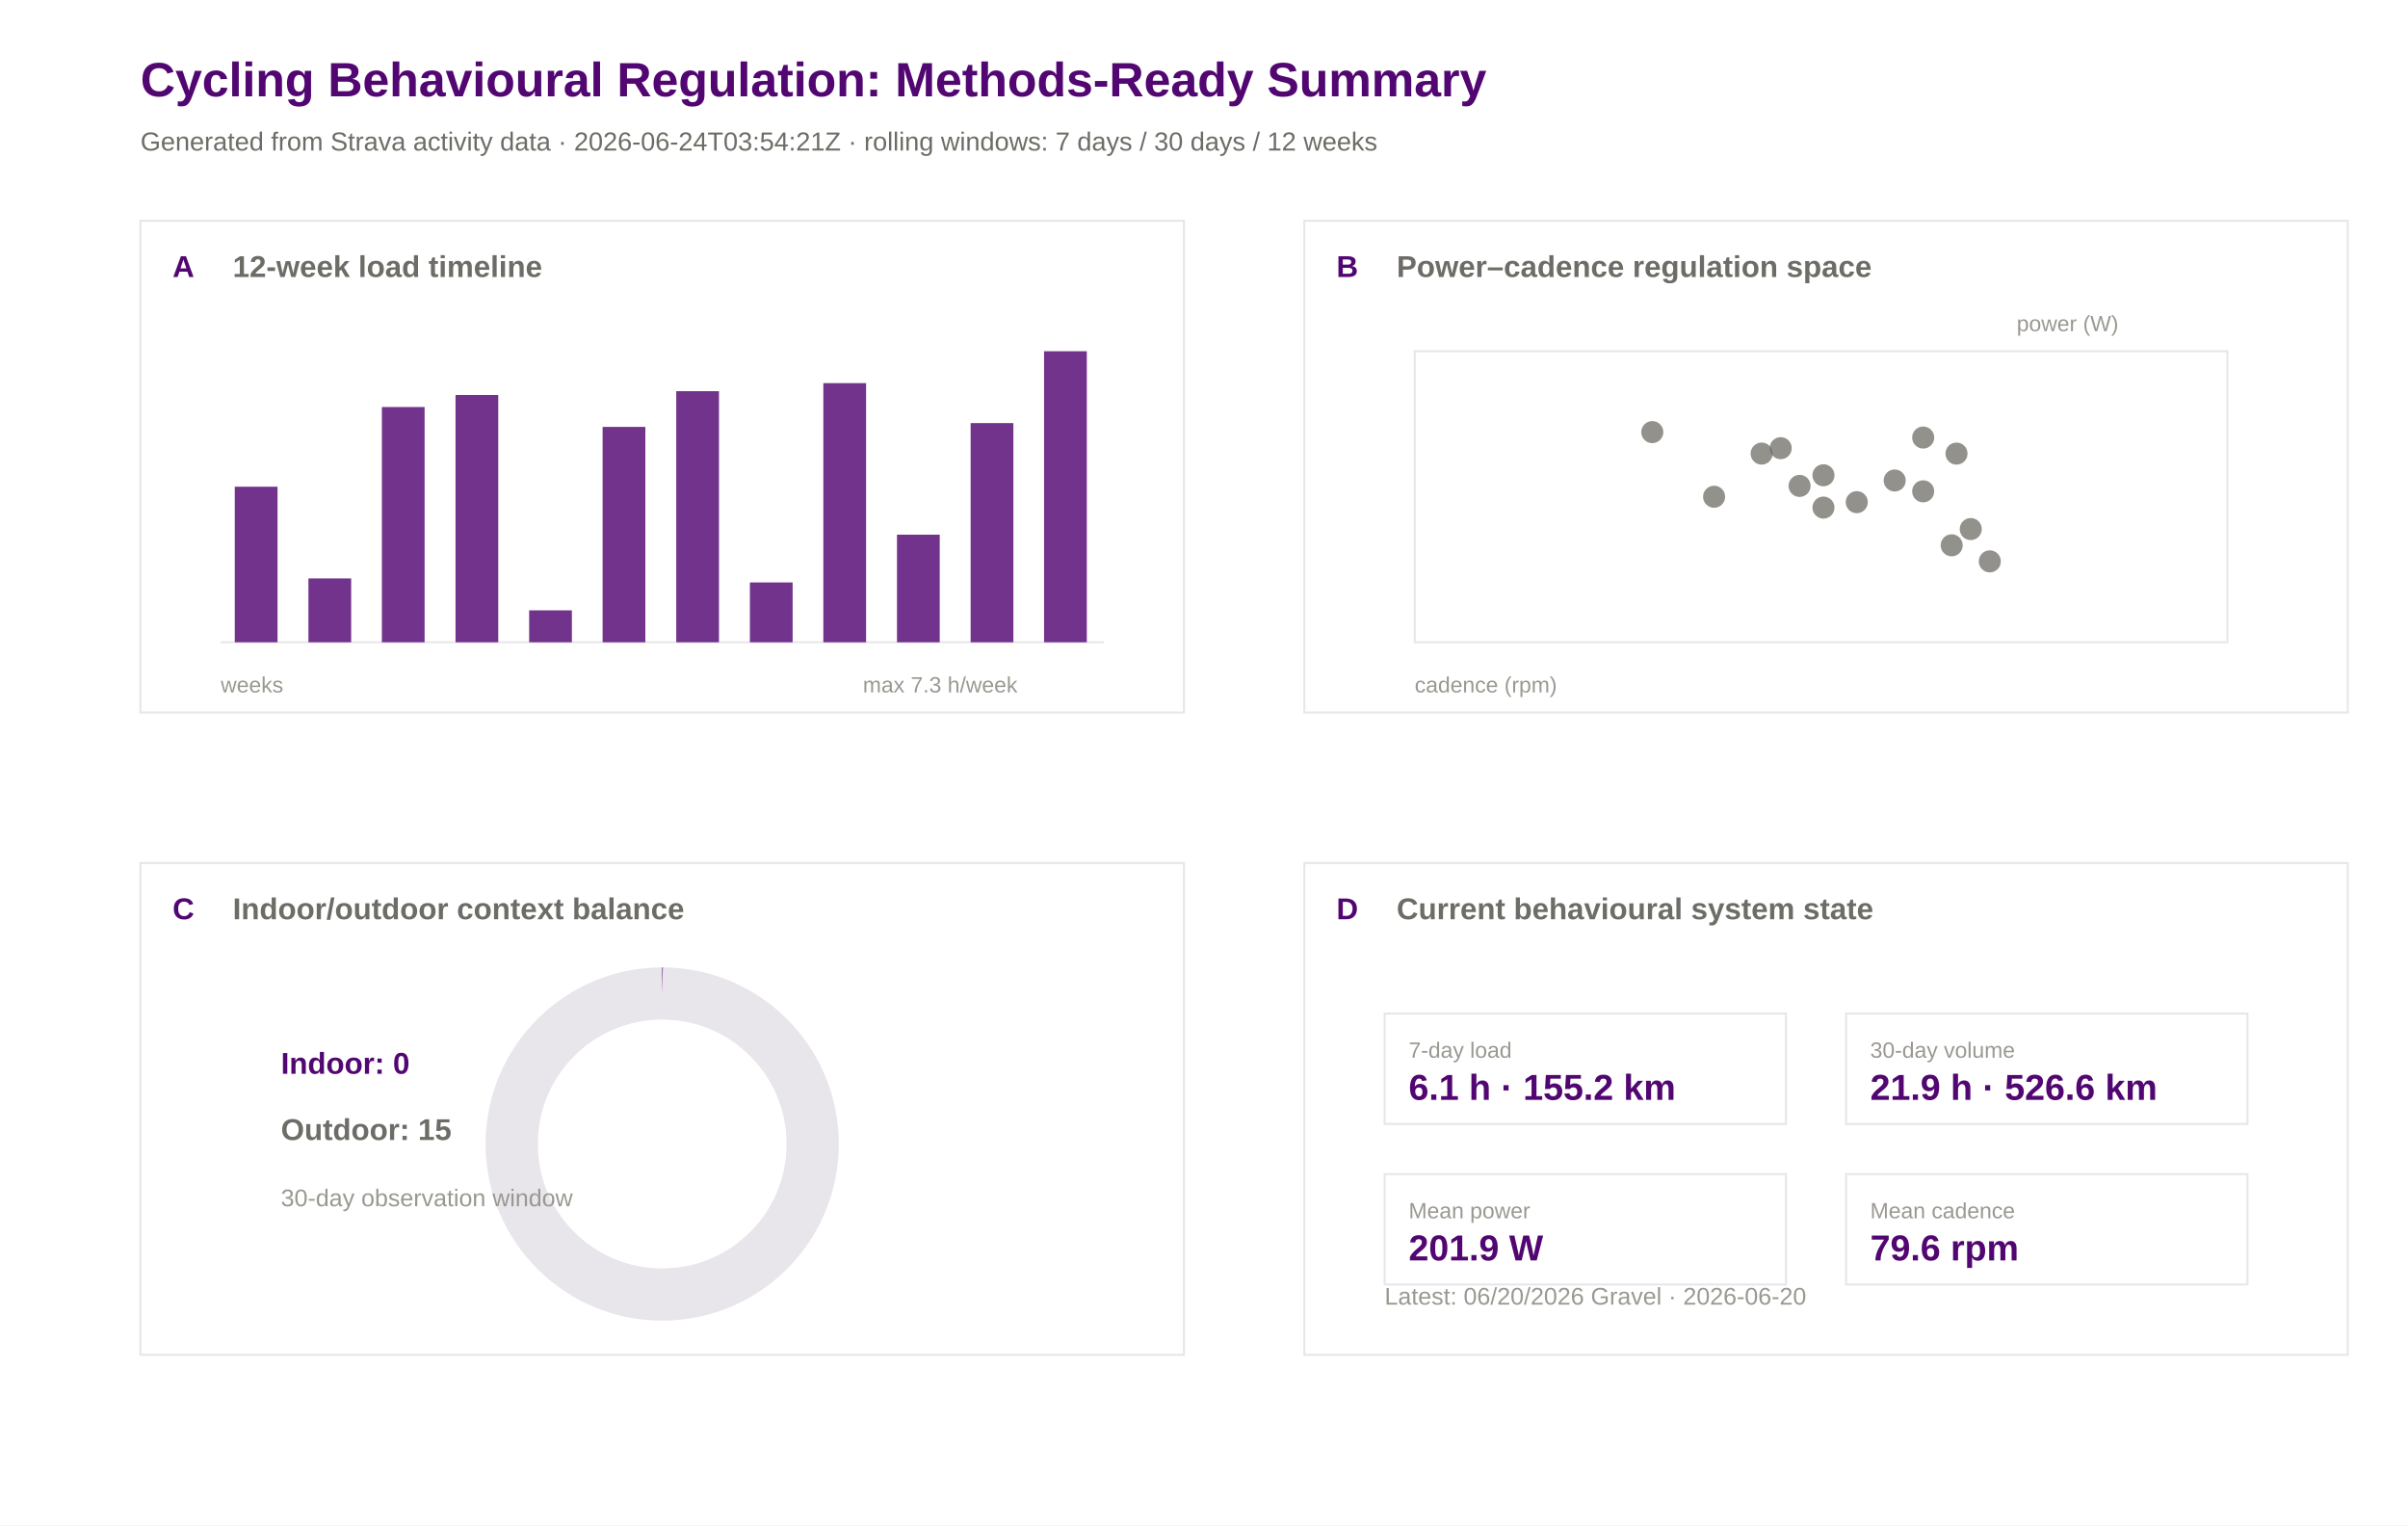
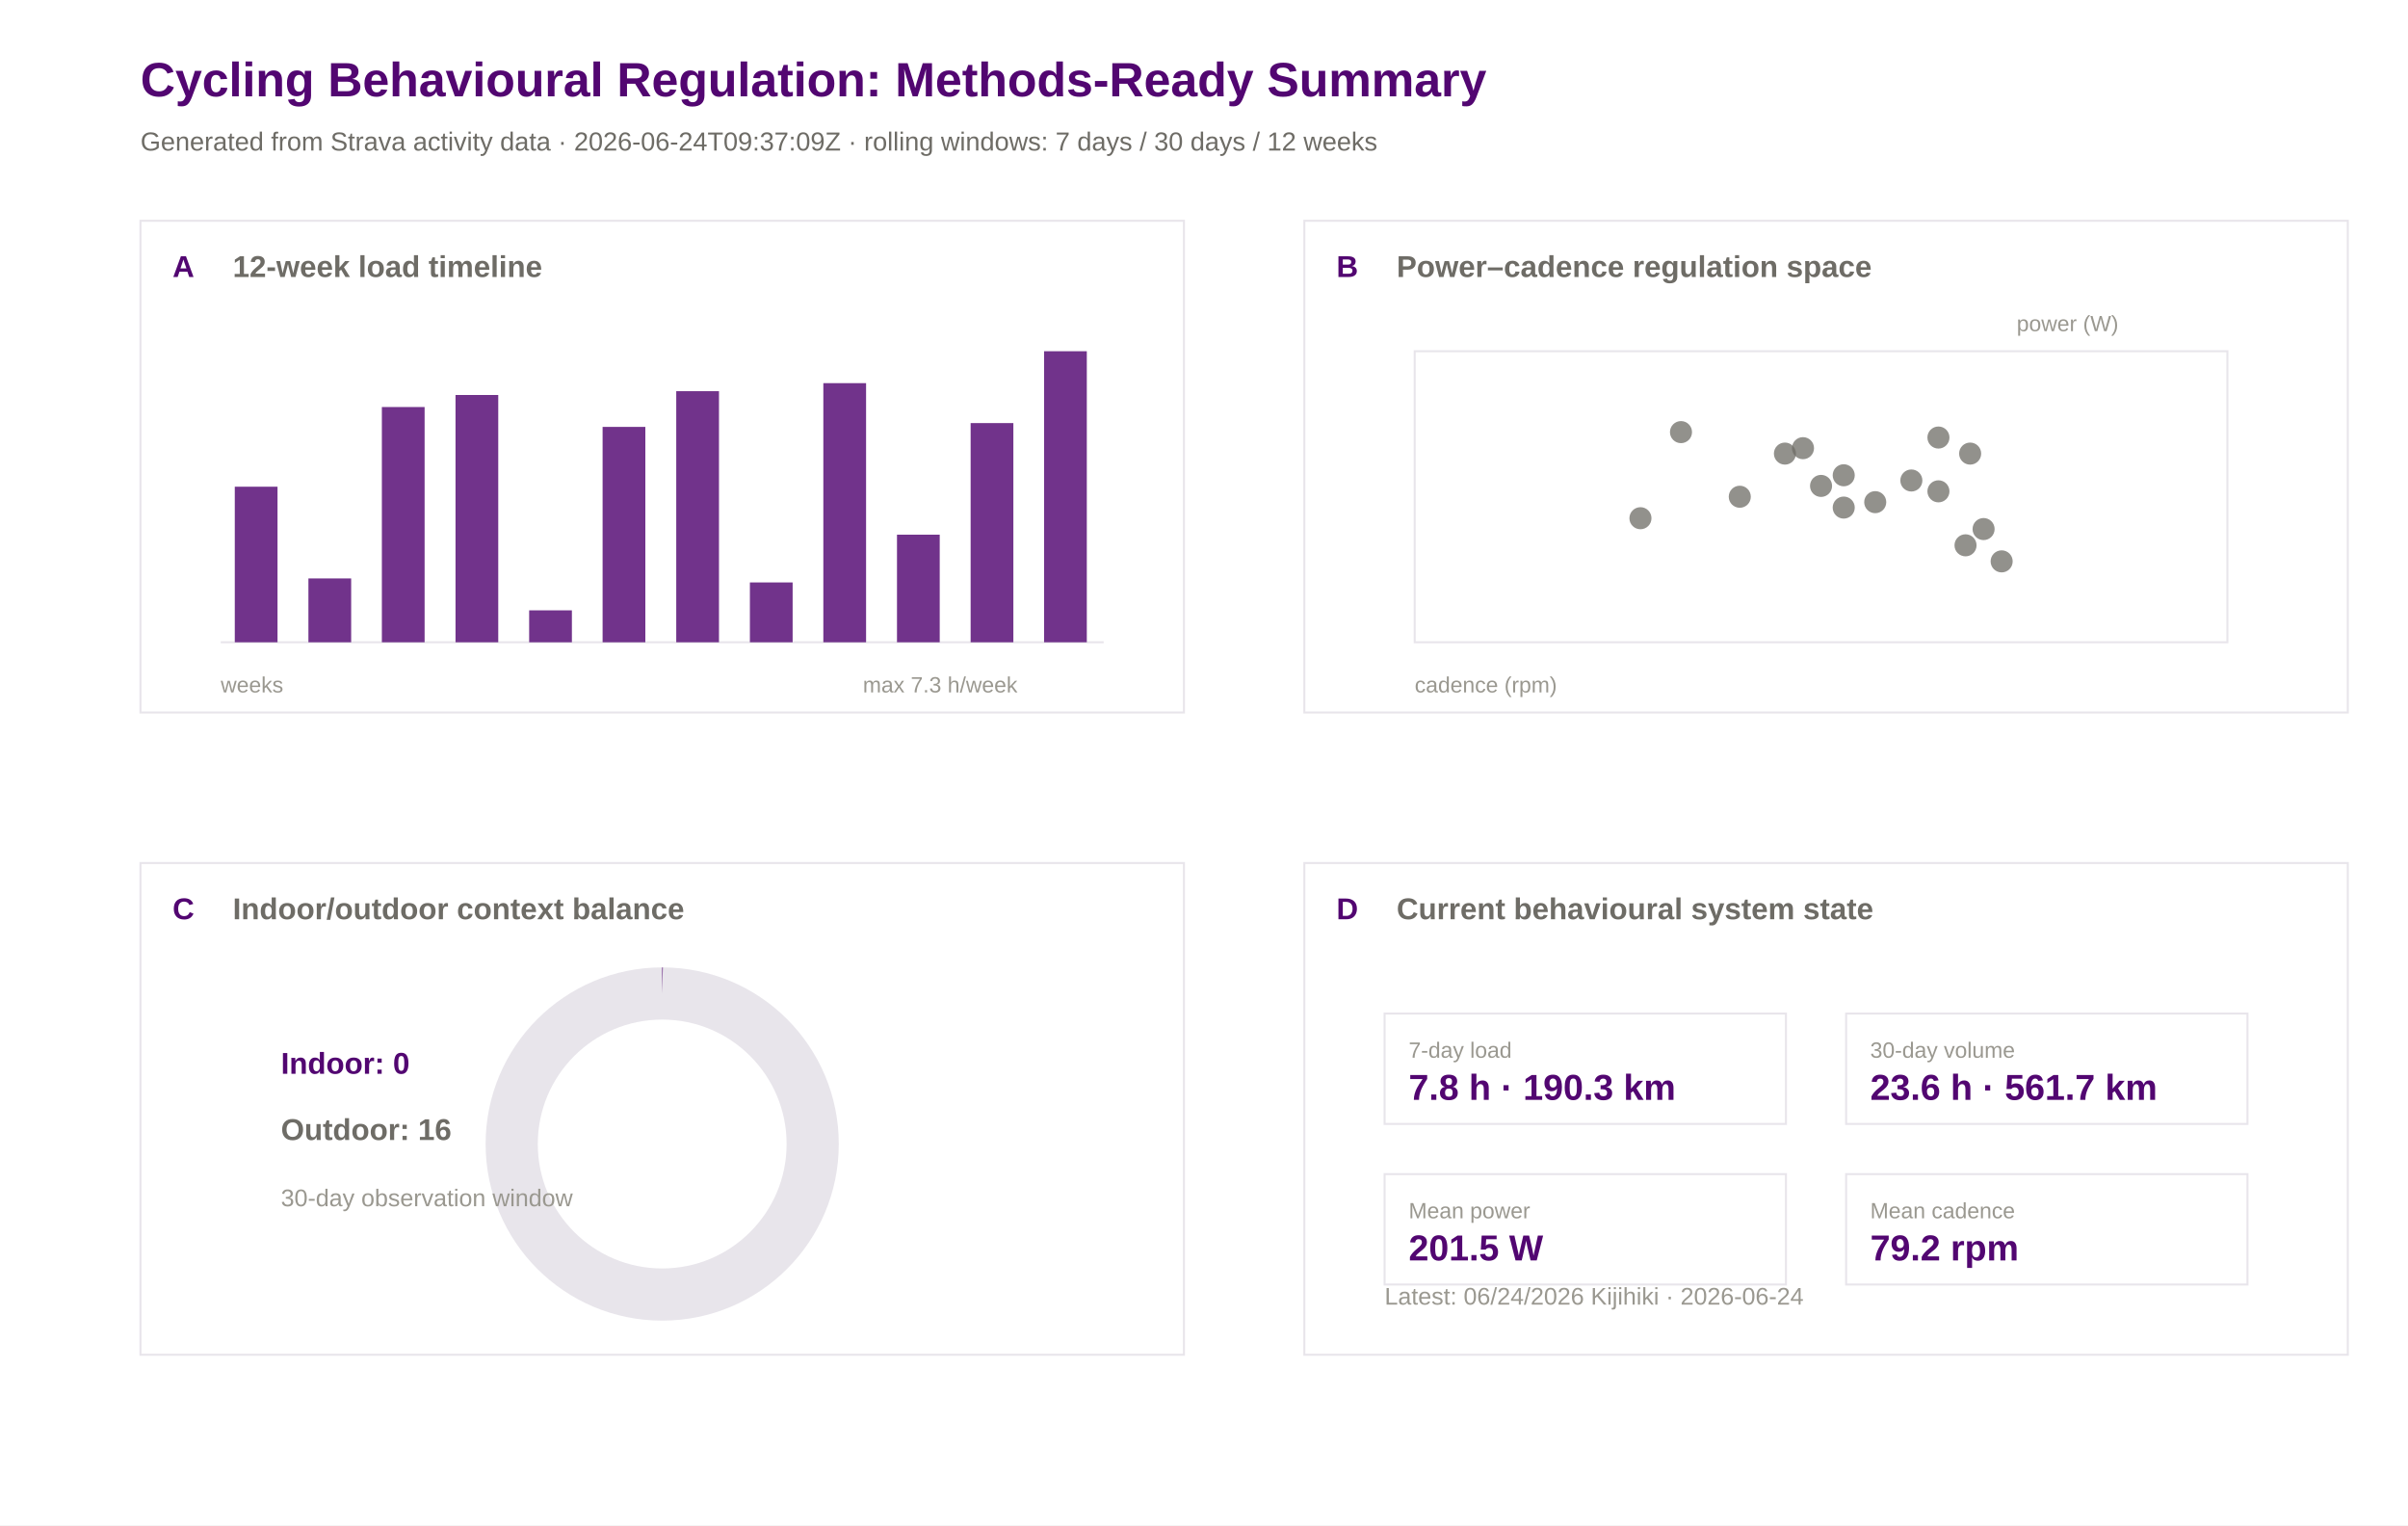
<svg xmlns="http://www.w3.org/2000/svg" width="1200" height="760" viewBox="0 0 1200 760">
  <rect width="100%" height="100%" fill="#ffffff" />
  <text x="70.0" y="48.0" font-family="Arial" font-size="24" font-weight="600" fill="#520671">Cycling Behavioural Regulation: Methods-Ready Summary</text>
-   <text x="70.0" y="75.0" font-family="Arial" font-size="13" font-weight="400" fill="#6e6c66">Generated from Strava activity data · 2026-06-24T03:54:21Z · rolling windows: 7 days / 30 days / 12 weeks</text>
+   <text x="70.0" y="75.0" font-family="Arial" font-size="13" font-weight="400" fill="#6e6c66">Generated from Strava activity data · 2026-06-24T09:37:09Z · rolling windows: 7 days / 30 days / 12 weeks</text>
  <rect x="70" y="110" width="520" height="245" fill="#ffffff" stroke="#e8e5eb" stroke-width="1" />
  <text x="86.0" y="138.0" font-family="Arial" font-size="15" font-weight="600" fill="#520671">A</text>
  <text x="116.0" y="138.0" font-family="Arial" font-size="15" font-weight="600" fill="#6e6c66">12-week load timeline</text>
  <rect x="650" y="110" width="520" height="245" fill="#ffffff" stroke="#e8e5eb" stroke-width="1" />
  <text x="666.0" y="138.0" font-family="Arial" font-size="15" font-weight="600" fill="#520671">B</text>
  <text x="696.0" y="138.0" font-family="Arial" font-size="15" font-weight="600" fill="#6e6c66">Power–cadence regulation space</text>
  <rect x="70" y="430" width="520" height="245" fill="#ffffff" stroke="#e8e5eb" stroke-width="1" />
  <text x="86.0" y="458.0" font-family="Arial" font-size="15" font-weight="600" fill="#520671">C</text>
  <text x="116.0" y="458.0" font-family="Arial" font-size="15" font-weight="600" fill="#6e6c66">Indoor/outdoor context balance</text>
  <rect x="650" y="430" width="520" height="245" fill="#ffffff" stroke="#e8e5eb" stroke-width="1" />
  <text x="666.0" y="458.0" font-family="Arial" font-size="15" font-weight="600" fill="#520671">D</text>
  <text x="696.0" y="458.0" font-family="Arial" font-size="15" font-weight="600" fill="#6e6c66">Current behavioural system state</text>
  <line x1="110" y1="320" x2="550" y2="320" stroke="#e8e5eb" />
  <rect x="117.0" y="242.5" width="21.3" height="77.5" fill="#520671" opacity="0.82" />
  <rect x="153.7" y="288.2" width="21.3" height="31.8" fill="#520671" opacity="0.82" />
  <rect x="190.3" y="202.8" width="21.3" height="117.2" fill="#520671" opacity="0.82" />
  <rect x="227.0" y="196.8" width="21.3" height="123.2" fill="#520671" opacity="0.82" />
  <rect x="263.7" y="304.1" width="21.3" height="15.9" fill="#520671" opacity="0.82" />
  <rect x="300.3" y="212.7" width="21.3" height="107.3" fill="#520671" opacity="0.82" />
  <rect x="337.0" y="194.9" width="21.3" height="125.1" fill="#520671" opacity="0.82" />
  <rect x="373.7" y="290.2" width="21.3" height="29.8" fill="#520671" opacity="0.82" />
  <rect x="410.3" y="190.9" width="21.3" height="129.1" fill="#520671" opacity="0.82" />
  <rect x="447.0" y="266.4" width="21.3" height="53.6" fill="#520671" opacity="0.82" />
  <rect x="483.7" y="210.8" width="21.3" height="109.2" fill="#520671" opacity="0.82" />
  <rect x="520.3" y="175.0" width="21.3" height="145.0" fill="#520671" opacity="0.82" />
  <text x="110.0" y="345.0" font-family="Arial" font-size="11" font-weight="400" fill="#9a9890">weeks</text>
  <text x="430.0" y="345.0" font-family="Arial" font-size="11" font-weight="400" fill="#9a9890">max 7.3 h/week</text>
  <rect x="705" y="175" width="405" height="145" fill="#ffffff" stroke="#e8e5eb" />
-   <circle cx="877.9" cy="226.0" r="5.5" fill="#6e6c66" opacity="0.75" />
-   <circle cx="925.3" cy="250.2" r="5.5" fill="#6e6c66" opacity="0.75" />
-   <circle cx="896.8" cy="242.1" r="5.5" fill="#6e6c66" opacity="0.75" />
-   <circle cx="887.4" cy="223.3" r="5.5" fill="#6e6c66" opacity="0.75" />
-   <circle cx="972.6" cy="271.7" r="5.5" fill="#6e6c66" opacity="0.75" />
-   <circle cx="958.4" cy="218.0" r="5.5" fill="#6e6c66" opacity="0.75" />
-   <circle cx="944.2" cy="239.4" r="5.5" fill="#6e6c66" opacity="0.75" />
-   <circle cx="958.4" cy="244.8" r="5.5" fill="#6e6c66" opacity="0.75" />
-   <circle cx="823.4" cy="215.3" r="5.5" fill="#6e6c66" opacity="0.75" />
-   <circle cx="908.7" cy="236.8" r="5.5" fill="#6e6c66" opacity="0.75" />
-   <circle cx="982.1" cy="263.6" r="5.5" fill="#6e6c66" opacity="0.75" />
-   <circle cx="975.0" cy="226.0" r="5.5" fill="#6e6c66" opacity="0.75" />
-   <circle cx="991.6" cy="279.7" r="5.5" fill="#6e6c66" opacity="0.75" />
-   <circle cx="854.2" cy="247.5" r="5.5" fill="#6e6c66" opacity="0.75" />
-   <circle cx="908.7" cy="252.9" r="5.5" fill="#6e6c66" opacity="0.75" />
+   <circle cx="889.5" cy="226.0" r="5.5" fill="#6e6c66" opacity="0.75" />
+   <circle cx="934.5" cy="250.2" r="5.5" fill="#6e6c66" opacity="0.75" />
+   <circle cx="907.5" cy="242.1" r="5.5" fill="#6e6c66" opacity="0.75" />
+   <circle cx="898.5" cy="223.3" r="5.5" fill="#6e6c66" opacity="0.75" />
+   <circle cx="979.5" cy="271.7" r="5.5" fill="#6e6c66" opacity="0.75" />
+   <circle cx="966.0" cy="218.0" r="5.5" fill="#6e6c66" opacity="0.75" />
+   <circle cx="952.5" cy="239.4" r="5.5" fill="#6e6c66" opacity="0.75" />
+   <circle cx="966.0" cy="244.8" r="5.5" fill="#6e6c66" opacity="0.75" />
+   <circle cx="837.7" cy="215.3" r="5.5" fill="#6e6c66" opacity="0.75" />
+   <circle cx="918.8" cy="236.8" r="5.5" fill="#6e6c66" opacity="0.75" />
+   <circle cx="988.5" cy="263.6" r="5.5" fill="#6e6c66" opacity="0.75" />
+   <circle cx="981.8" cy="226.0" r="5.5" fill="#6e6c66" opacity="0.75" />
+   <circle cx="997.5" cy="279.7" r="5.5" fill="#6e6c66" opacity="0.75" />
+   <circle cx="867.0" cy="247.5" r="5.5" fill="#6e6c66" opacity="0.75" />
+   <circle cx="918.8" cy="252.9" r="5.5" fill="#6e6c66" opacity="0.75" />
+   <circle cx="817.5" cy="258.2" r="5.5" fill="#6e6c66" opacity="0.75" />
  <text x="705.0" y="345.0" font-family="Arial" font-size="11" font-weight="400" fill="#9a9890">cadence (rpm)</text>
  <text x="1005.0" y="165.0" font-family="Arial" font-size="11" font-weight="400" fill="#9a9890">power (W)</text>
  <circle cx="330" cy="570" r="75" fill="none" stroke="#e8e5eb" stroke-width="26" />
  <circle cx="330" cy="570" r="75" fill="none" stroke="#520671" stroke-width="26" stroke-dasharray="0.0 471.2" transform="rotate(-90 330 570)" />
  <text x="140.0" y="535.0" font-family="Arial" font-size="15" font-weight="600" fill="#520671">Indoor: 0</text>
-   <text x="140.0" y="568.0" font-family="Arial" font-size="15" font-weight="600" fill="#6e6c66">Outdoor: 15</text>
+   <text x="140.0" y="568.0" font-family="Arial" font-size="15" font-weight="600" fill="#6e6c66">Outdoor: 16</text>
  <text x="140.0" y="601.0" font-family="Arial" font-size="12" font-weight="400" fill="#9a9890">30-day observation window</text>
  <rect x="690" y="505" width="200" height="55" fill="#ffffff" stroke="#e8e5eb" />
  <text x="702.0" y="527.0" font-family="Arial" font-size="11" font-weight="500" fill="#9a9890">7-day load</text>
-   <text x="702.0" y="548.0" font-family="Arial" font-size="18" font-weight="600" fill="#520671">6.1 h · 155.2 km</text>
+   <text x="702.0" y="548.0" font-family="Arial" font-size="18" font-weight="600" fill="#520671">7.8 h · 190.3 km</text>
  <rect x="920" y="505" width="200" height="55" fill="#ffffff" stroke="#e8e5eb" />
  <text x="932.0" y="527.0" font-family="Arial" font-size="11" font-weight="500" fill="#9a9890">30-day volume</text>
-   <text x="932.0" y="548.0" font-family="Arial" font-size="18" font-weight="600" fill="#520671">21.9 h · 526.6 km</text>
+   <text x="932.0" y="548.0" font-family="Arial" font-size="18" font-weight="600" fill="#520671">23.6 h · 561.7 km</text>
  <rect x="690" y="585" width="200" height="55" fill="#ffffff" stroke="#e8e5eb" />
  <text x="702.0" y="607.0" font-family="Arial" font-size="11" font-weight="500" fill="#9a9890">Mean power</text>
-   <text x="702.0" y="628.0" font-family="Arial" font-size="18" font-weight="600" fill="#520671">201.9 W</text>
+   <text x="702.0" y="628.0" font-family="Arial" font-size="18" font-weight="600" fill="#520671">201.5 W</text>
  <rect x="920" y="585" width="200" height="55" fill="#ffffff" stroke="#e8e5eb" />
  <text x="932.0" y="607.0" font-family="Arial" font-size="11" font-weight="500" fill="#9a9890">Mean cadence</text>
-   <text x="932.0" y="628.0" font-family="Arial" font-size="18" font-weight="600" fill="#520671">79.6 rpm</text>
-   <text x="690.0" y="650.0" font-family="Arial" font-size="12" font-weight="400" fill="#9a9890">Latest: 06/20/2026 Gravel · 2026-06-20</text>
+   <text x="932.0" y="628.0" font-family="Arial" font-size="18" font-weight="600" fill="#520671">79.2 rpm</text>
+   <text x="690.0" y="650.0" font-family="Arial" font-size="12" font-weight="400" fill="#9a9890">Latest: 06/24/2026 Kijihiki · 2026-06-24</text>
</svg>
